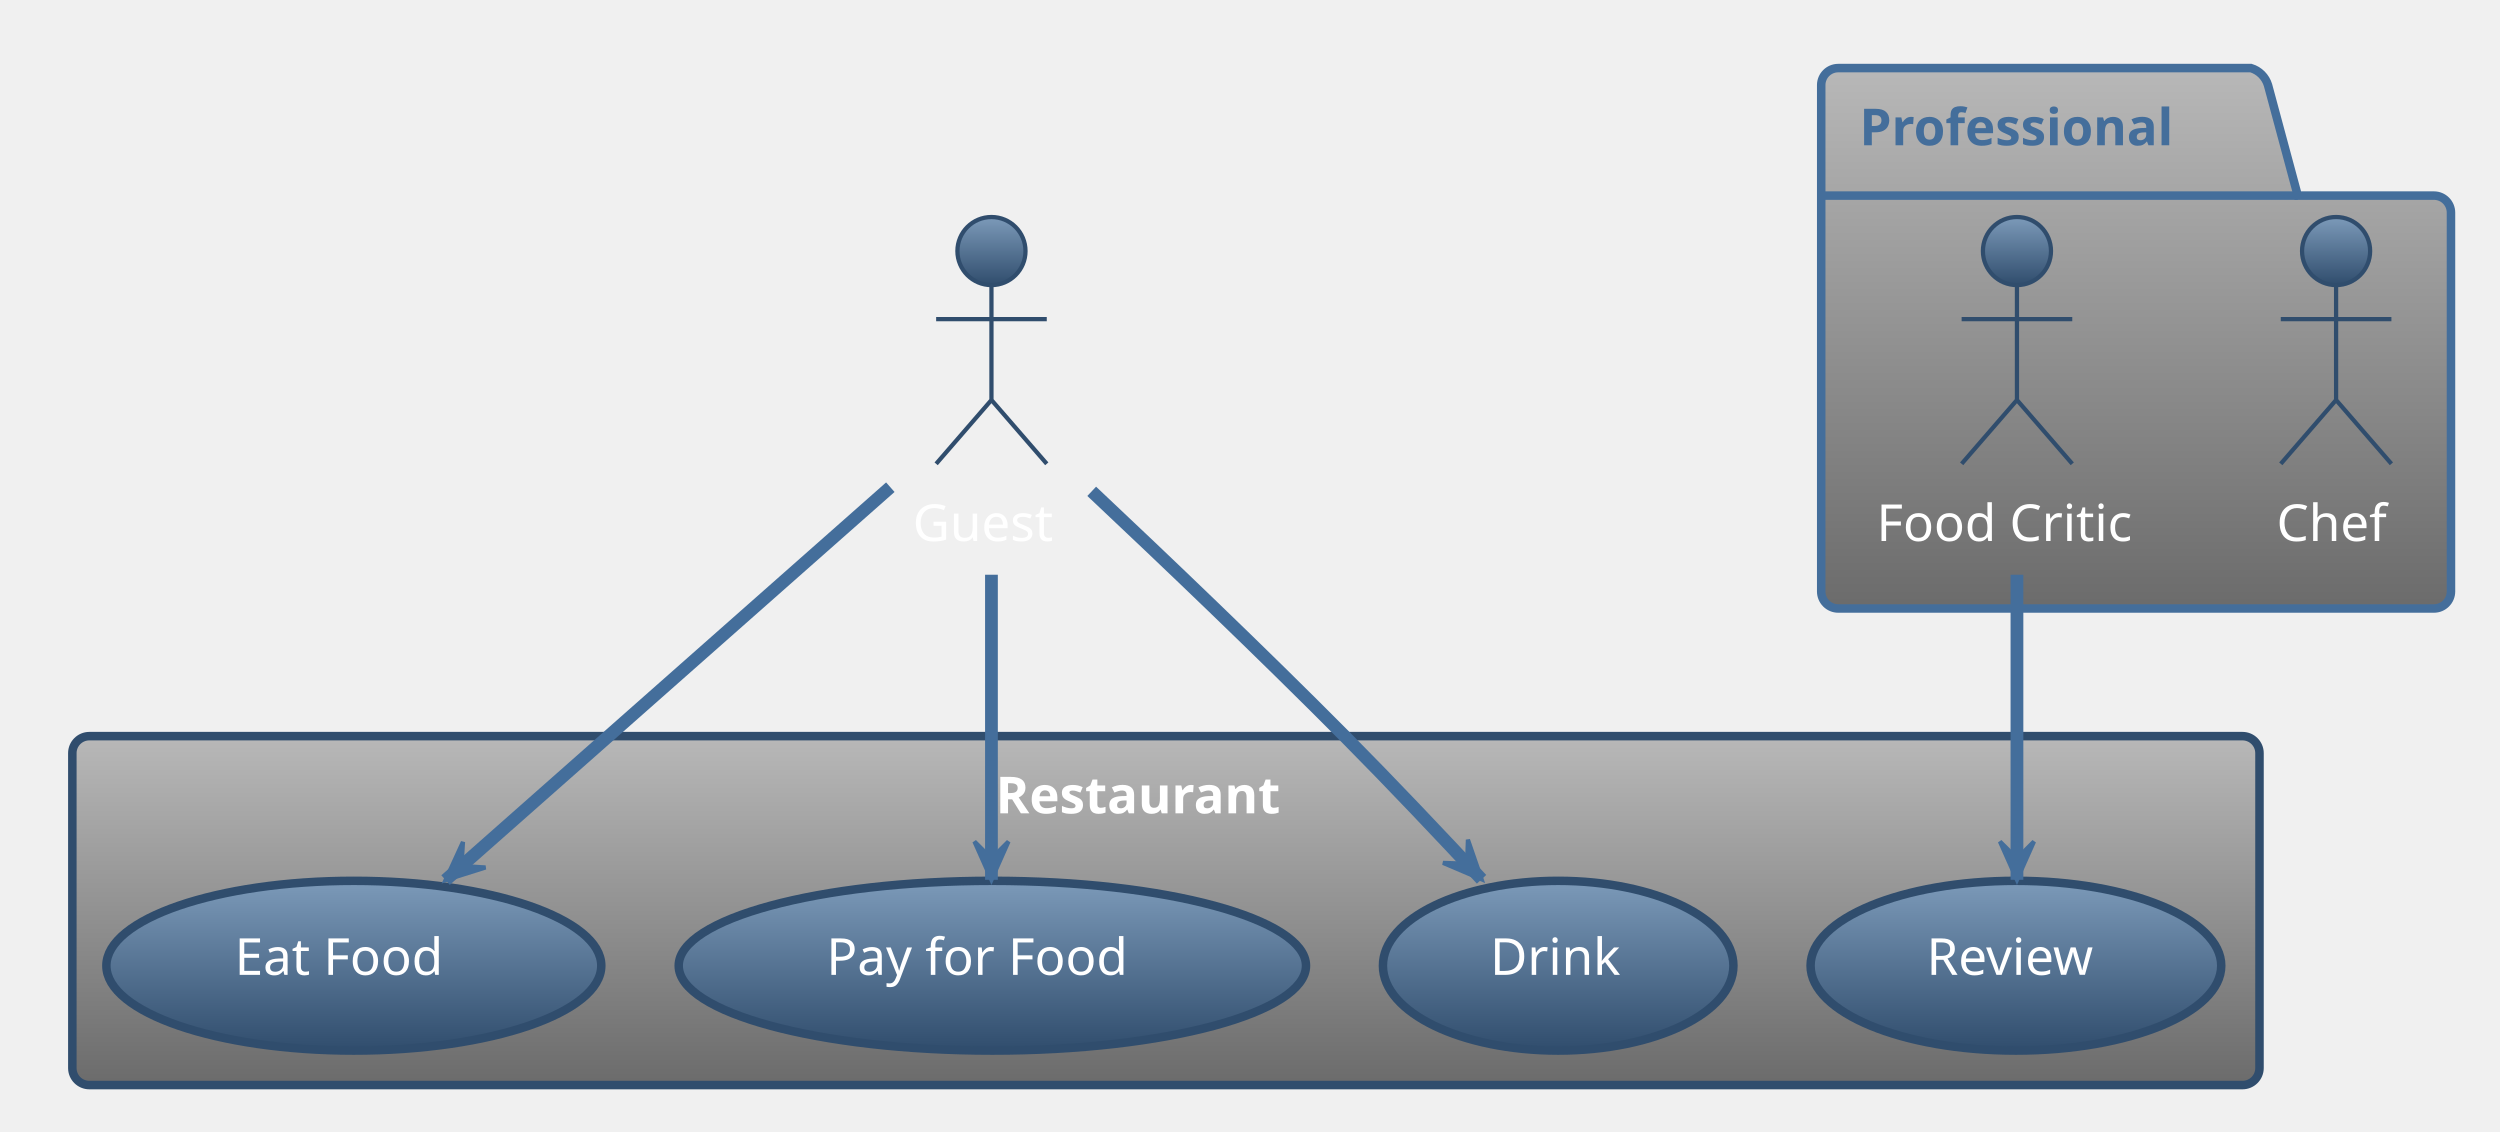
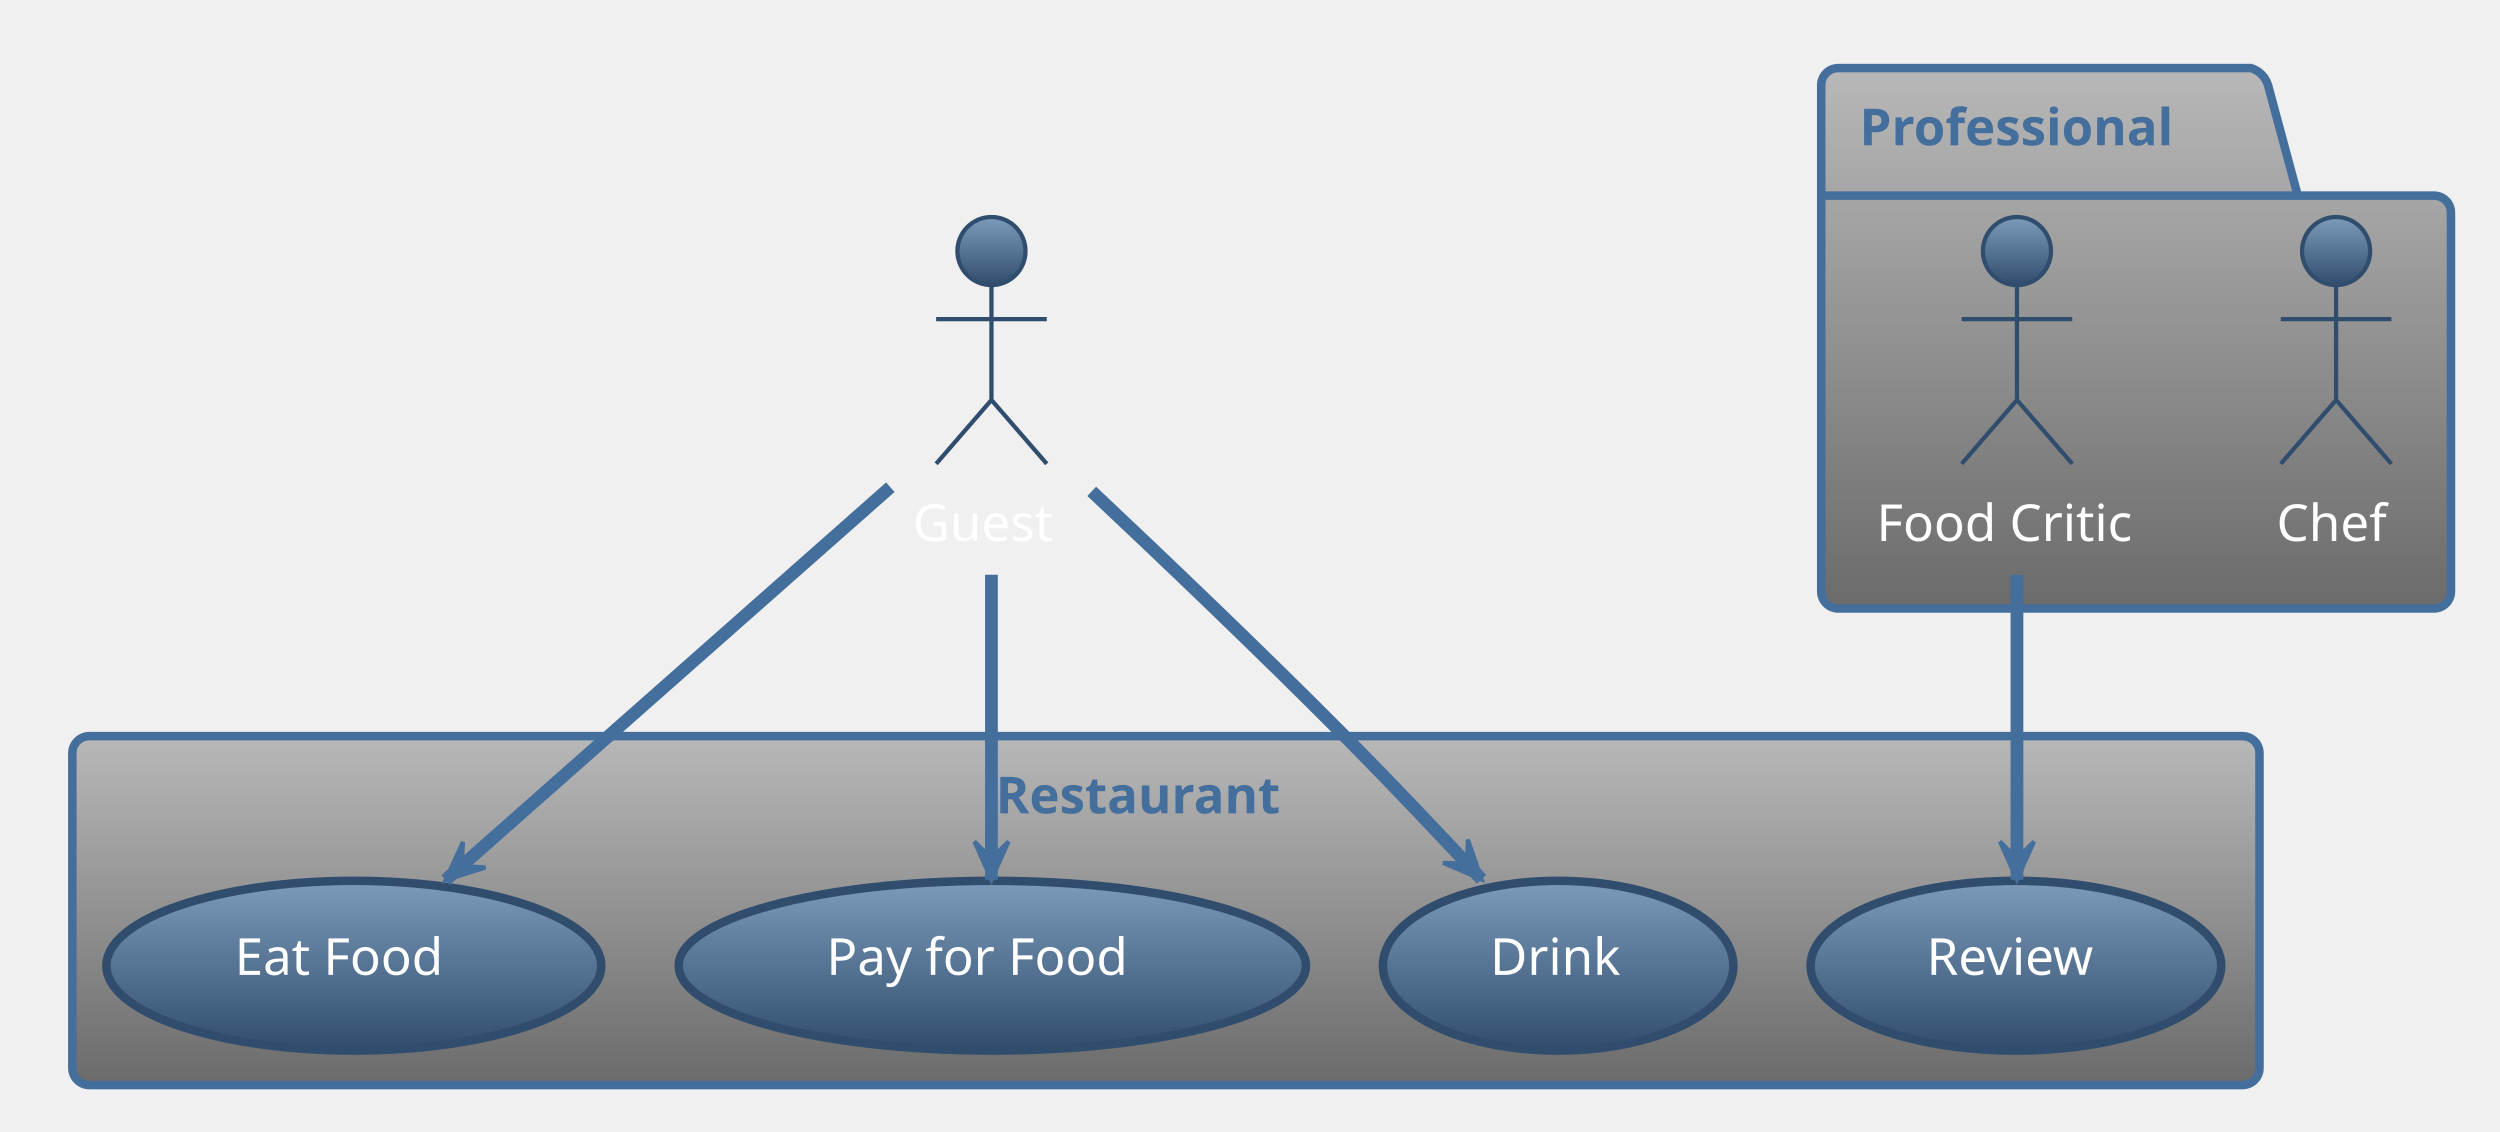
<svg xmlns="http://www.w3.org/2000/svg" contentStyleType="text/css" height="277.083px" preserveAspectRatio="none" style="width:612px;height:277px;background:#00000000;" version="1.1" viewBox="0 0 612 277" width="612.5px" zoomAndPan="magnify">
  <defs>
    <linearGradient id="g1tyicypfj1pf50" x1="50%" x2="50%" y1="0%" y2="100%">
      <stop offset="0%" stop-color="#B8B8B8" />
      <stop offset="100%" stop-color="#6B6B6B" />
    </linearGradient>
    <linearGradient id="g1tyicypfj1pf51" x1="50%" x2="50%" y1="0%" y2="100%">
      <stop offset="0%" stop-color="#7C9AB9" />
      <stop offset="100%" stop-color="#304D6D" />
    </linearGradient>
  </defs>
  <g>
    <g id="cluster_Professional">
      <path d="M450,16.667 L551.042,16.667 A6.25,6.25 0 0 1 555.208,20.833 L562.5,47.884 L595.833,47.884 A4.167,4.167 0 0 1 600,52.051 L600,144.792 A4.167,4.167 0 0 1 595.833,148.958 L450,148.958 A4.167,4.167 0 0 1 445.833,144.792 L445.833,20.833 A4.167,4.167 0 0 1 450,16.667 " fill="url(#g1tyicypfj1pf50)" style="stroke:#446E9B;stroke-width:2.083;" />
      <line style="stroke:#446E9B;stroke-width:2.083;" x1="445.833" x2="562.5" y1="47.884" y2="47.884" />
      <text fill="#446E9B" font-family="Verdana" font-size="12.5" font-weight="bold" lengthAdjust="spacing" textLength="92.708" x="455.208" y="35.561">Professional</text>
    </g>
    <g id="cluster_Restaurant">
-       <rect fill="url(#g1tyicypfj1pf50)" height="85.417" rx="4.167" ry="4.167" style="stroke:#304D6D;stroke-width:2.083;" width="535.417" x="17.708" y="180.208" />
-       <text fill="#FFFFFF" font-family="Verdana" font-size="12.5" font-weight="bold" lengthAdjust="spacing" textLength="83.333" x="243.75" y="199.103">Restaurant</text>
+       <rect fill="url(#g1tyicypfj1pf50)" height="85.417" rx="4.167" ry="4.167" style="stroke:#446E9B;stroke-width:2.083;" width="535.417" x="17.708" y="180.208" />
+       <text fill="#446E9B" font-family="Verdana" font-size="12.5" font-weight="bold" lengthAdjust="spacing" textLength="83.333" x="243.75" y="199.103">Restaurant</text>
    </g>
    <g id="elem_g">
      <ellipse cx="242.708" cy="61.458" fill="url(#g1tyicypfj1pf51)" rx="8.333" ry="8.333" style="stroke:#304D6D;stroke-width:1.042;" />
      <path d="M242.708,69.792 L242.708,97.917 M229.167,78.125 L256.25,78.125 M242.708,97.917 L229.167,113.542 M242.708,97.917 L256.25,113.542 " fill="none" style="stroke:#304D6D;stroke-width:1.042;" />
      <text fill="#FFFFFF" font-family="&quot;Verdana&quot;" font-size="12.5" lengthAdjust="spacing" textLength="38.542" x="223.438" y="132.436">Guest</text>
    </g>
    <g id="elem_c">
      <ellipse cx="571.875" cy="61.458" fill="url(#g1tyicypfj1pf51)" rx="8.333" ry="8.333" style="stroke:#304D6D;stroke-width:1.042;" />
      <path d="M571.875,69.792 L571.875,97.917 M558.333,78.125 L585.417,78.125 M571.875,97.917 L558.333,113.542 M571.875,97.917 L585.417,113.542 " fill="none" style="stroke:#304D6D;stroke-width:1.042;" />
      <text fill="#FFFFFF" font-family="&quot;Verdana&quot;" font-size="12.5" lengthAdjust="spacing" textLength="29.167" x="557.292" y="132.436">Chef</text>
    </g>
    <g id="elem_fc">
      <ellipse cx="493.75" cy="61.458" fill="url(#g1tyicypfj1pf51)" rx="8.333" ry="8.333" style="stroke:#304D6D;stroke-width:1.042;" />
      <path d="M493.75,69.792 L493.75,97.917 M480.208,78.125 L507.292,78.125 M493.75,97.917 L480.208,113.542 M493.75,97.917 L507.292,113.542 " fill="none" style="stroke:#304D6D;stroke-width:1.042;" />
      <text fill="#FFFFFF" font-family="&quot;Verdana&quot;" font-size="12.5" lengthAdjust="spacing" textLength="68.75" x="459.375" y="132.436">Food Critic</text>
    </g>
    <g id="elem_UC1">
      <ellipse cx="86.619" cy="236.405" fill="url(#g1tyicypfj1pf51)" rx="60.577" ry="20.78" style="stroke:#304D6D;stroke-width:2.083;" />
      <text fill="#FFFFFF" font-family="&quot;Verdana&quot;" font-size="12.5" lengthAdjust="spacing" textLength="58.333" x="57.452" y="238.649">Eat Food</text>
    </g>
    <g id="elem_UC2">
      <ellipse cx="242.928" cy="236.405" fill="url(#g1tyicypfj1pf51)" rx="76.782" ry="20.78" style="stroke:#304D6D;stroke-width:2.083;" />
      <text fill="#FFFFFF" font-family="&quot;Verdana&quot;" font-size="12.5" lengthAdjust="spacing" textLength="81.25" x="202.303" y="238.649">Pay for Food</text>
    </g>
    <g id="elem_UC3">
      <ellipse cx="381.441" cy="236.405" fill="url(#g1tyicypfj1pf51)" rx="42.9" ry="20.78" style="stroke:#304D6D;stroke-width:2.083;" />
      <text fill="#FFFFFF" font-family="&quot;Verdana&quot;" font-size="12.5" lengthAdjust="spacing" textLength="33.333" x="364.775" y="238.649">Drink</text>
    </g>
    <g id="elem_UC4">
      <ellipse cx="493.495" cy="236.405" fill="url(#g1tyicypfj1pf51)" rx="50.266" ry="20.78" style="stroke:#304D6D;stroke-width:2.083;" />
      <text fill="#FFFFFF" font-family="&quot;Verdana&quot;" font-size="12.5" lengthAdjust="spacing" textLength="43.75" x="471.62" y="238.649">Review</text>
    </g>
    <path d="M493.75,140.688 C493.75,165.67 493.75,195.899 493.75,215.382 " fill="none" style="stroke:#446E9B;stroke-width:3.125;" />
    <polygon fill="#446E9B" points="493.75,215.382,497.917,206.007,493.75,210.173,489.583,206.007,493.75,215.382" style="stroke:#446E9B;stroke-width:1.042;" />
    <path d="M217.95,119.266 C188.004,145.718 138.02,189.87 109.072,215.442 " fill="none" style="stroke:#446E9B;stroke-width:3.125;" />
    <polygon fill="#446E9B" points="109.072,215.442,118.856,212.358,112.975,211.994,113.339,206.112,109.072,215.442" style="stroke:#446E9B;stroke-width:1.042;" />
    <path d="M242.708,140.688 C242.708,165.67 242.708,195.899 242.708,215.382 " fill="none" style="stroke:#446E9B;stroke-width:3.125;" />
    <polygon fill="#446E9B" points="242.708,215.382,246.875,206.007,242.708,210.173,238.542,206.007,242.708,215.382" style="stroke:#446E9B;stroke-width:1.042;" />
    <path d="M267.25,120.274 C284.733,136.724 308.669,159.555 329.167,180.208 C340.491,191.619 352.85,204.692 362.687,215.252 " fill="none" style="stroke:#446E9B;stroke-width:3.125;" />
    <polygon fill="#446E9B" points="362.687,215.252,359.346,205.552,359.137,211.441,353.248,211.232,362.687,215.252" style="stroke:#446E9B;stroke-width:1.042;" />
  </g>
</svg>
